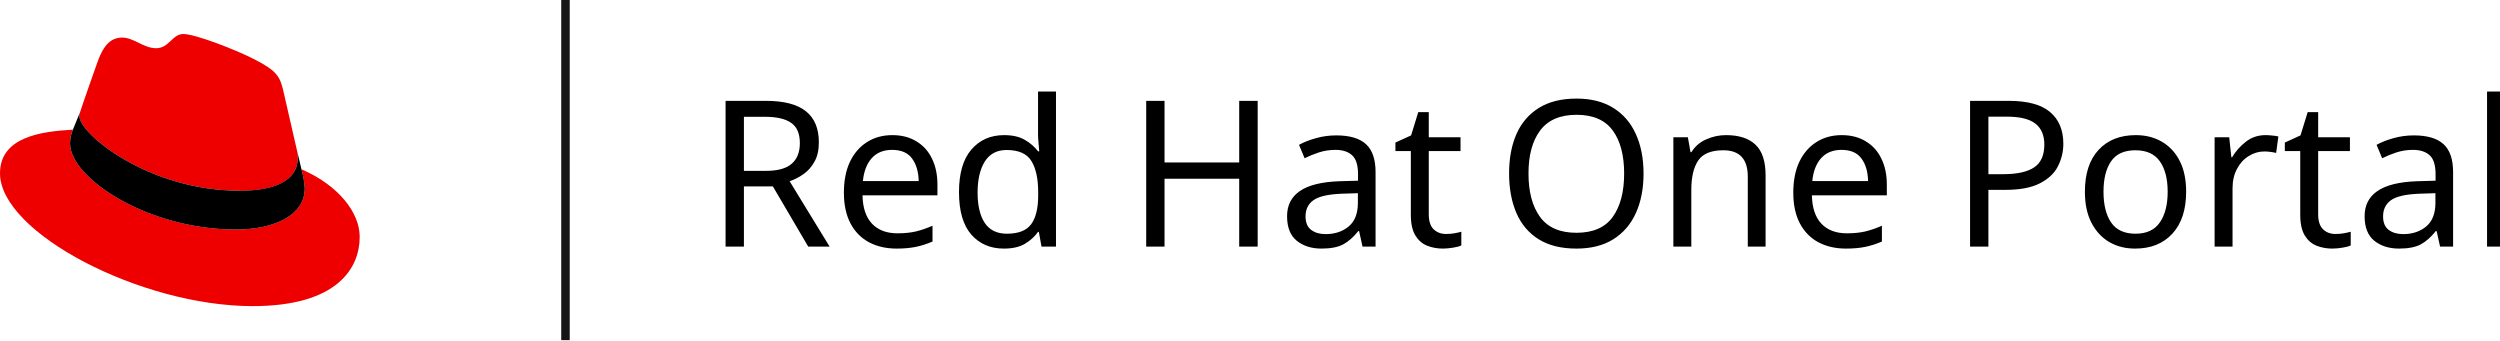
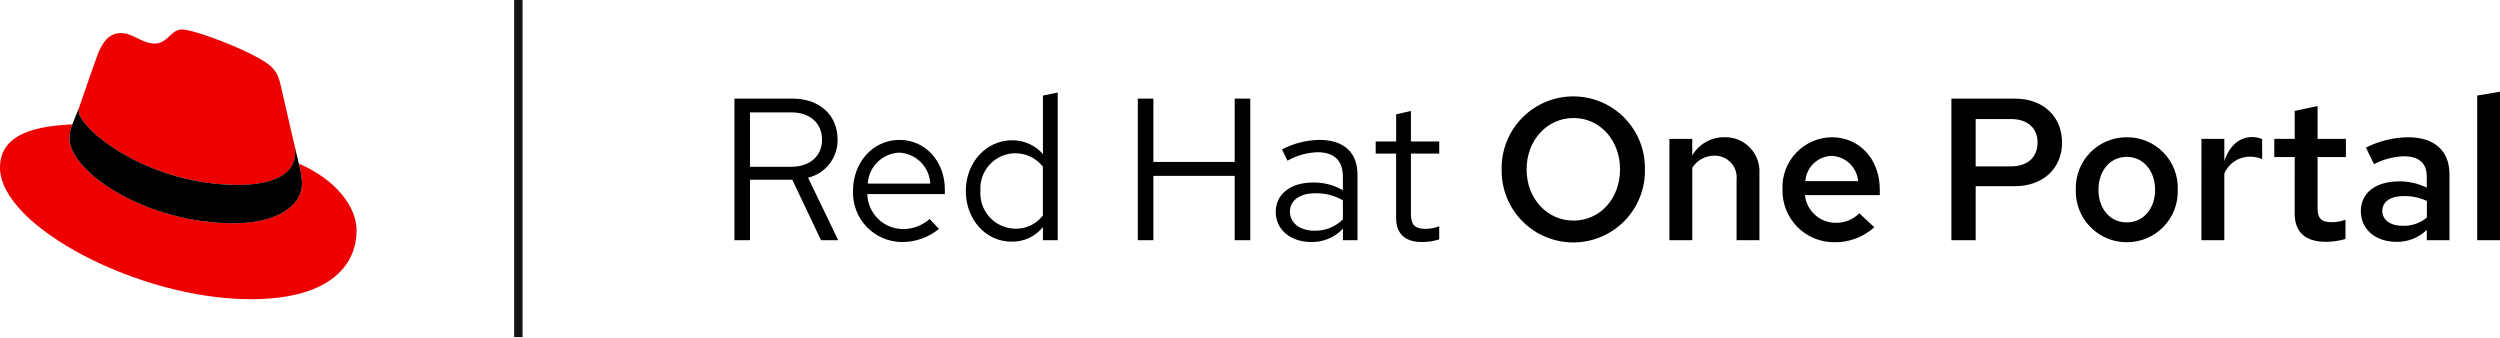
- <svg xmlns="http://www.w3.org/2000/svg" width="294" height="40">
-   <defs />
-   <g data-name="Group 1">
-     <path fill="#e00" d="M28.22 22.44c2.78 0 6.8-.57 6.8-3.88a3.11 3.11 0 00-.07-.76l-1.65-7.19c-.38-1.58-.72-2.3-3.5-3.69C27.65 5.82 22.95 4 21.56 4c-1.3 0-1.67 1.67-3.2 1.67-1.5 0-2.6-1.25-3.99-1.25-1.33 0-2.2.91-2.87 2.78 0 0-1.87 5.27-2.1 6.04a1.43 1.43 0 00-.06.43c0 2.05 8.07 8.76 18.88 8.76m7.23-2.53a11.05 11.05 0 01.39 2.25c0 3.11-3.5 4.84-8.1 4.84-10.4 0-19.5-6.08-19.5-10.1a4.1 4.1 0 01.33-1.64c-3.73.2-8.57.86-8.57 5.13C0 27.38 16.58 36 29.7 36c10.07 0 12.6-4.55 12.6-8.14 0-2.83-2.44-6.04-6.84-7.95" data-name="Path 1" />
-     <path d="M35.45 19.9a11.06 11.06 0 01.39 2.25c0 3.12-3.5 4.84-8.1 4.84-10.4.01-19.5-6.08-19.5-10.1a4.1 4.1 0 01.33-1.63l.82-2.02a1.43 1.43 0 00-.05.43c0 2.05 8.07 8.76 18.88 8.76 2.78 0 6.8-.57 6.8-3.88a3.11 3.11 0 00-.07-.76z" data-name="Path 2" />
+ <svg xmlns="http://www.w3.org/2000/svg" width="296.608" height="40" viewBox="0 0 296.608 40">
+   <defs>
+     <style>.a{fill:#e00;}.b{fill:none;stroke:#151515;}</style>
+   </defs>
+   <g transform="translate(-30 -765.5)">
+     <g transform="translate(30 769)">
+       <path class="a" d="M28.723,18.942c2.781,0,6.8-.573,6.8-3.88a3.11,3.11,0,0,0-.069-.76L33.8,7.111c-.382-1.582-.718-2.3-3.5-3.689C28.149,2.32,23.453.5,22.063.5c-1.294,0-1.669,1.667-3.212,1.667-1.485,0-2.587-1.244-3.977-1.244-1.334,0-2.2.909-2.874,2.778,0,0-1.869,5.271-2.109,6.036a1.429,1.429,0,0,0-.049.431c0,2.049,8.069,8.767,18.88,8.767M35.954,16.4a11.055,11.055,0,0,1,.385,2.251c0,3.111-3.5,4.838-8.1,4.838-10.394.007-19.5-6.082-19.5-10.107a4.1,4.1,0,0,1,.336-1.629C5.339,11.944.5,12.611.5,16.882c0,7,16.58,15.618,29.708,15.618,10.065,0,12.6-4.551,12.6-8.144,0-2.827-2.445-6.036-6.853-7.951" transform="translate(-0.5 -0.5)" />
+       <path d="M64.792,48.76a11.056,11.056,0,0,1,.385,2.251c0,3.111-3.5,4.838-8.1,4.838-10.394.007-19.5-6.082-19.5-10.107a4.1,4.1,0,0,1,.336-1.629l.814-2.013a1.428,1.428,0,0,0-.049.422c0,2.049,8.069,8.767,18.88,8.767,2.781,0,6.8-.573,6.8-3.88a3.11,3.11,0,0,0-.069-.76Z" transform="translate(-29.338 -32.856)" />
+     </g>
+     <line class="b" y2="40" transform="translate(91.5 765.5)" />
+     <path d="M2.136,0H3.984V-7.176H9L12.408,0h2.04L10.872-7.416a4.572,4.572,0,0,0,3.5-4.536c0-2.9-2.136-4.848-5.352-4.848H2.136ZM8.88-15.168c2.208,0,3.648,1.272,3.648,3.24,0,1.944-1.44,3.216-3.648,3.216h-4.9v-6.456ZM26.4-1.344,25.3-2.52a4.786,4.786,0,0,1-3.216,1.2A4.268,4.268,0,0,1,17.9-5.472H27.1V-6c0-3.36-2.3-5.9-5.376-5.9-3.12,0-5.52,2.616-5.52,6.048A5.845,5.845,0,0,0,22.008.216,6.838,6.838,0,0,0,26.4-1.344Zm-4.7-9.048A3.868,3.868,0,0,1,25.368-6.72H17.952A3.912,3.912,0,0,1,21.7-10.392ZM38.736,0h1.752V-17.52l-1.752.36v6.936a4.77,4.77,0,0,0-3.648-1.632c-3.1,0-5.5,2.64-5.5,6.024,0,3.36,2.352,6,5.4,6A4.615,4.615,0,0,0,38.736-1.56ZM31.32-5.856a4.18,4.18,0,0,1,4.1-4.464,4.2,4.2,0,0,1,3.312,1.584v5.808a4.011,4.011,0,0,1-3.312,1.56A4.2,4.2,0,0,1,31.32-5.856ZM49.992,0H51.84V-7.632h9.648V0h1.848V-16.8H61.488v7.512H51.84V-16.8H49.992ZM70.608.216a5.028,5.028,0,0,0,3.72-1.584V0h1.728V-7.776c0-2.664-1.632-4.128-4.536-4.128A10.034,10.034,0,0,0,67.1-10.776l.648,1.344A7.733,7.733,0,0,1,71.3-10.44c1.992,0,3.024.984,3.024,2.9v1.608a6.781,6.781,0,0,0-3.576-.912c-2.64,0-4.392,1.392-4.392,3.48C66.36-1.248,68.112.216,70.608.216ZM68.04-3.408c0-1.3,1.176-2.16,2.976-2.16a6.183,6.183,0,0,1,3.312.84v2.256a4.636,4.636,0,0,1-3.36,1.344C69.216-1.128,68.04-2.04,68.04-3.408Zm12.6.768C80.64-.768,81.7.216,83.712.216A6.578,6.578,0,0,0,85.752-.1v-1.56a4.206,4.206,0,0,1-1.656.312c-1.224,0-1.7-.5-1.7-1.752v-7.176h3.36v-1.44h-3.36v-3.624l-1.752.408v3.216H78.216v1.44H80.64ZM110.16-8.4a8.5,8.5,0,0,0-8.5-8.664,8.5,8.5,0,0,0-8.5,8.664,8.5,8.5,0,0,0,8.5,8.664A8.5,8.5,0,0,0,110.16-8.4Zm-2.952,0c0,3.456-2.376,6.072-5.52,6.072S96.12-4.944,96.12-8.4s2.424-6.1,5.568-6.1S107.208-11.856,107.208-8.4ZM113.064,0h2.712V-8.592a3.083,3.083,0,0,1,2.616-1.44,2.59,2.59,0,0,1,2.64,2.88V0h2.712V-7.92a4.046,4.046,0,0,0-4.152-4.3,4.363,4.363,0,0,0-3.816,2.16v-1.968h-2.712Zm24.312-1.536L135.6-3.192a3.906,3.906,0,0,1-2.856,1.128,3.672,3.672,0,0,1-3.6-3.288h8.88v-.672c0-3.576-2.4-6.192-5.688-6.192A5.922,5.922,0,0,0,126.48-6,6.112,6.112,0,0,0,132.6.24,6.953,6.953,0,0,0,137.376-1.536Zm-5.064-8.472a3.291,3.291,0,0,1,3.144,3h-6.264A3.23,3.23,0,0,1,132.312-10.008ZM146.52,0h2.88V-6.408h4.632c3.408,0,5.616-2.16,5.616-5.16,0-3.1-2.208-5.232-5.616-5.232H146.52Zm7.08-14.376c2.016,0,3.144,1.128,3.144,2.784,0,1.7-1.128,2.832-3.168,2.832H149.4v-5.616ZM161.28-6A6.038,6.038,0,0,0,167.328.24,6.024,6.024,0,0,0,173.376-6a6,6,0,0,0-6.048-6.216A6.018,6.018,0,0,0,161.28-6Zm6.048,3.888c-1.968,0-3.36-1.608-3.36-3.864,0-2.28,1.392-3.912,3.36-3.912,1.944,0,3.36,1.632,3.36,3.912C170.688-3.744,169.3-2.112,167.328-2.112ZM176.184,0H178.9V-7.92a3.3,3.3,0,0,1,3-1.992,3.824,3.824,0,0,1,1.488.288V-12a3.214,3.214,0,0,0-1.176-.24c-1.512,0-2.664.984-3.312,2.832v-2.616h-2.712Zm11.064-3.168c0,2.208,1.272,3.36,3.7,3.36a8.531,8.531,0,0,0,2.328-.336v-2.28a4.981,4.981,0,0,1-1.632.288c-1.224,0-1.68-.456-1.68-1.632v-6.1h3.36v-2.16h-3.36v-3.888l-2.712.576v3.312h-2.424v2.16h2.424Zm12.1,3.36a5.02,5.02,0,0,0,3.576-1.416V0h2.688V-7.848c0-2.784-1.8-4.368-4.92-4.368a11.544,11.544,0,0,0-4.992,1.224l.96,1.968a8.319,8.319,0,0,1,3.5-.936c1.848,0,2.76.816,2.76,2.4v1.32a7.431,7.431,0,0,0-3.24-.744c-2.832,0-4.584,1.368-4.584,3.528S196.824.192,199.344.192Zm-1.7-3.7c0-1.056.96-1.728,2.5-1.728a6.223,6.223,0,0,1,2.784.576v1.968a4.288,4.288,0,0,1-2.832.984C198.6-1.7,197.64-2.4,197.64-3.5Zm13.968-14.112-2.712.456V0h2.712Z" transform="translate(115 794)" />
  </g>
-   <path fill="none" stroke="#151515" d="M66.5 0v40" data-name="Line 1" />
-   <text data-name="Red Hat" font-family="RedHatDisplay-Regular, Red Hat Display" font-size="24" transform="translate(83 29)">
-     <tspan x="0" y="0">Red Hat</tspan>
-   </text>
-   <text data-name="One Portal" font-family="RedHatDisplay-Medium, Red Hat Display" font-size="24" font-weight="500" transform="translate(176 29)">
-     <tspan x="0" y="0">One Portal</tspan>
-   </text>
</svg>
